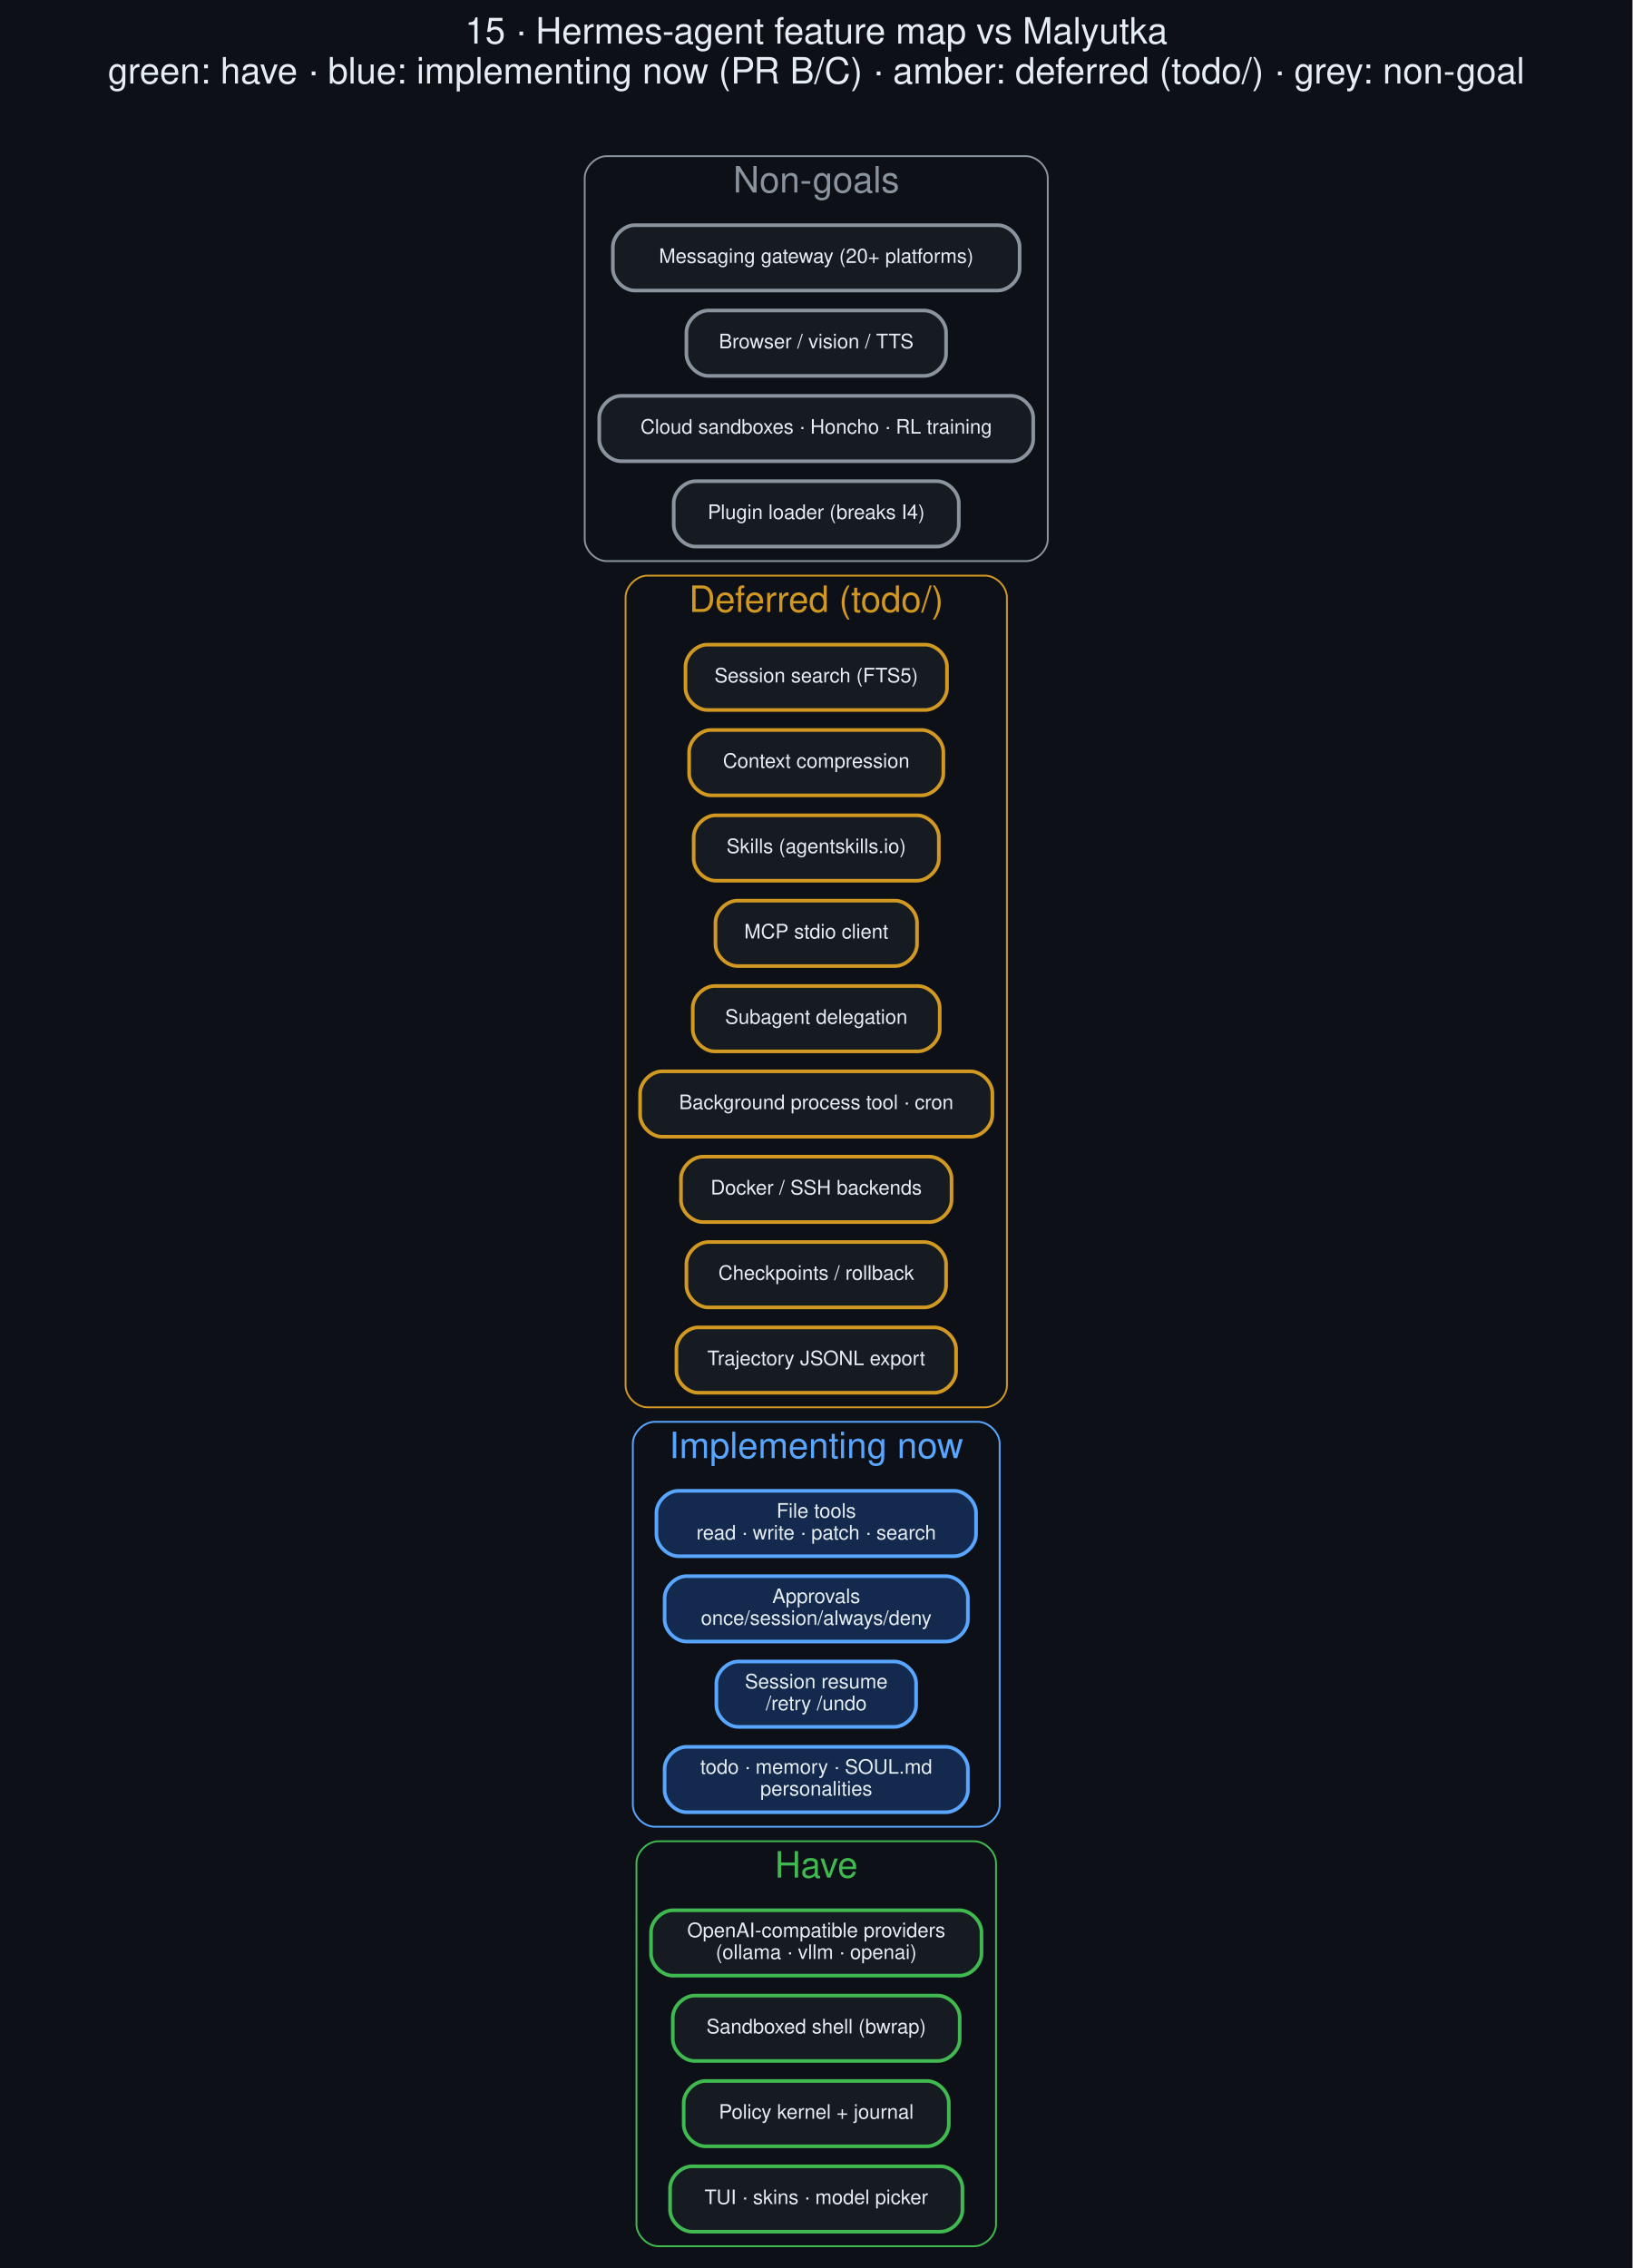
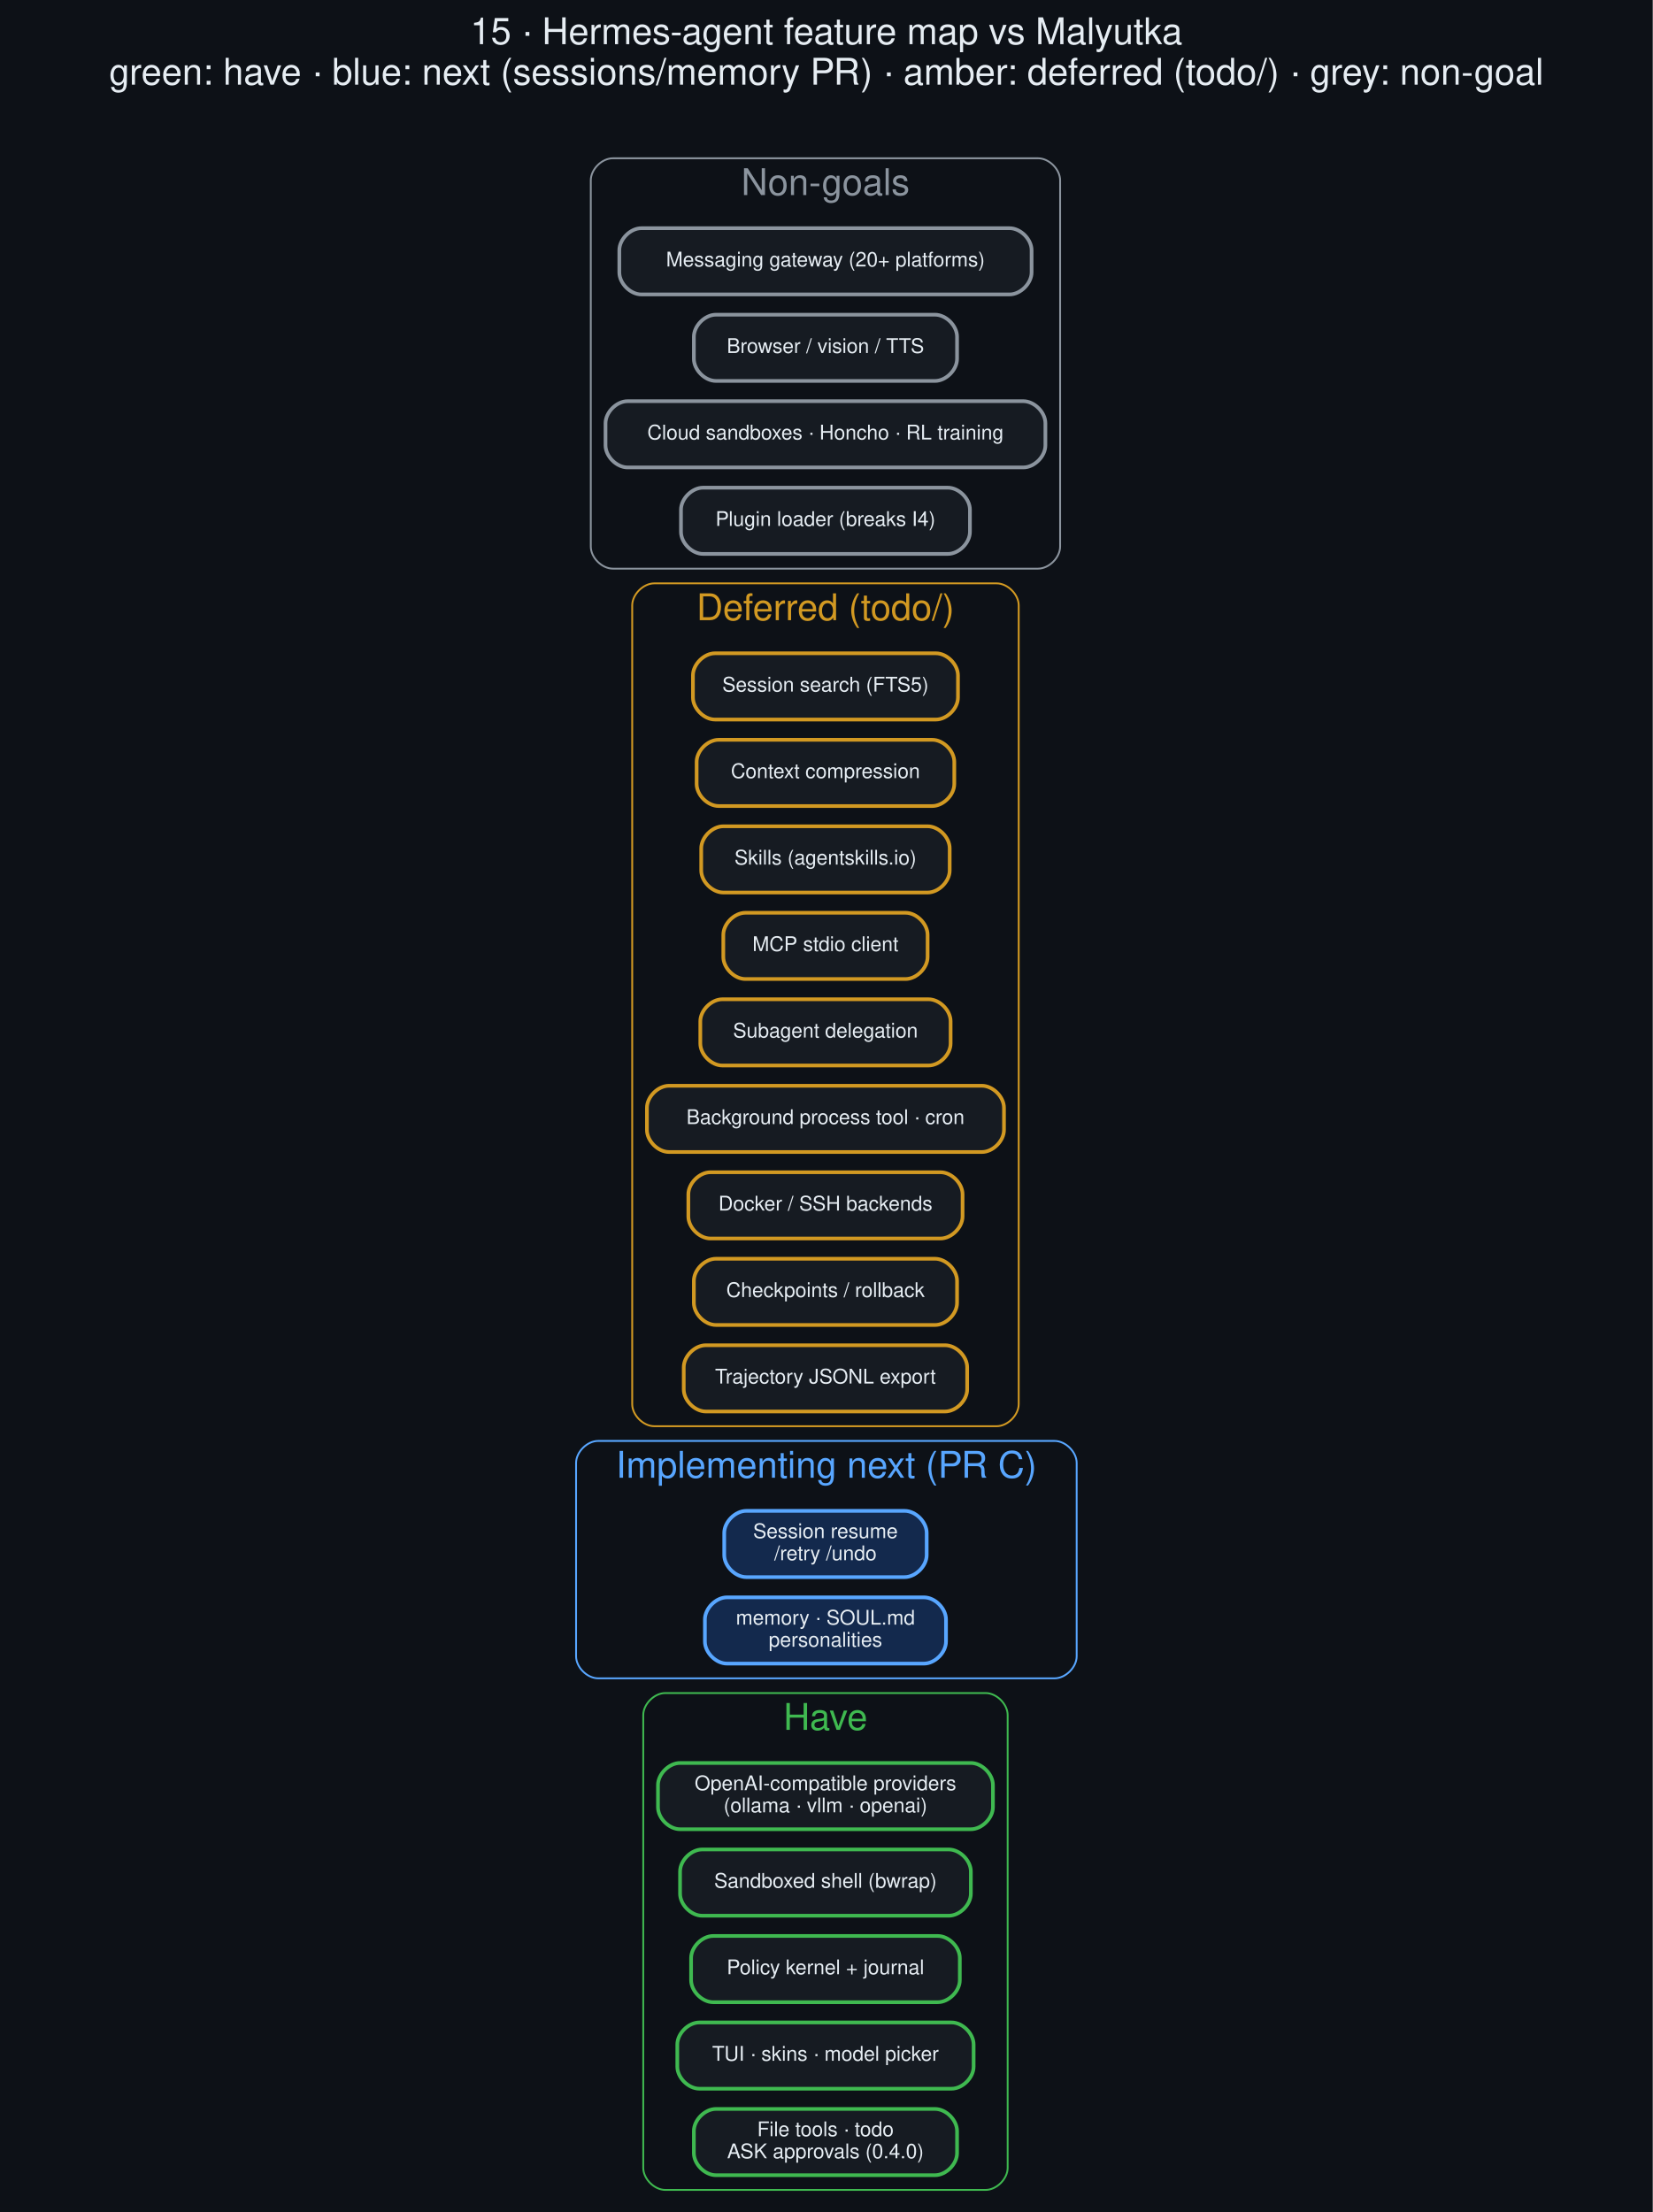
- <svg xmlns="http://www.w3.org/2000/svg" width="899pt" height="1249pt" viewBox="0.00 0.00 899.00 1249.00">
-   <g id="graph0" class="graph" transform="scale(1 1) rotate(0) translate(4 1245)">
-     <polygon fill="#0d1117" stroke="transparent" points="-4,4 -4,-1245 895,-1245 895,4 -4,4" />
-     <text text-anchor="middle" x="445.5" y="-1221" font-family="Helvetica,sans-Serif" font-size="20.00" fill="#e6edf3">15 · Hermes-agent feature map vs Malyutka</text>
-     <text text-anchor="middle" x="445.5" y="-1199" font-family="Helvetica,sans-Serif" font-size="20.00" fill="#e6edf3">green: have · blue: implementing now (PR B/C) · amber: deferred (todo/) · grey: non-goal</text>
-     <text text-anchor="middle" x="445.5" y="-1177" font-family="Helvetica,sans-Serif" font-size="20.00" fill="#e6edf3"> </text>
+ <svg xmlns="http://www.w3.org/2000/svg" width="898pt" height="1202pt" viewBox="0.00 0.00 898.00 1202.00">
+   <g id="graph0" class="graph" transform="scale(1 1) rotate(0) translate(4 1198)">
+     <polygon fill="#0d1117" stroke="transparent" points="-4,4 -4,-1198 894,-1198 894,4 -4,4" />
+     <text text-anchor="middle" x="445" y="-1174" font-family="Helvetica,sans-Serif" font-size="20.00" fill="#e6edf3">15 · Hermes-agent feature map vs Malyutka</text>
+     <text text-anchor="middle" x="445" y="-1152" font-family="Helvetica,sans-Serif" font-size="20.00" fill="#e6edf3">green: have · blue: next (sessions/memory PR) · amber: deferred (todo/) · grey: non-goal</text>
+     <text text-anchor="middle" x="445" y="-1130" font-family="Helvetica,sans-Serif" font-size="20.00" fill="#e6edf3"> </text>
    <g id="clust1" class="cluster">
-       <path fill="#0d1117" stroke="#3fb950" d="M358.5,-8C358.5,-8 532.5,-8 532.5,-8 538.5,-8 544.5,-14 544.5,-20 544.5,-20 544.5,-219 544.5,-219 544.5,-225 538.5,-231 532.5,-231 532.5,-231 358.5,-231 358.5,-231 352.5,-231 346.5,-225 346.5,-219 346.5,-219 346.5,-20 346.5,-20 346.5,-14 352.5,-8 358.5,-8" />
-       <text text-anchor="middle" x="445.5" y="-211" font-family="Helvetica,sans-Serif" font-size="20.00" fill="#3fb950">Have</text>
+       <path fill="#0d1117" stroke="#3fb950" d="M357.5,-8C357.5,-8 531.5,-8 531.5,-8 537.5,-8 543.5,-14 543.5,-20 543.5,-20 543.5,-266 543.5,-266 543.5,-272 537.5,-278 531.5,-278 531.5,-278 357.5,-278 357.5,-278 351.5,-278 345.5,-272 345.5,-266 345.5,-266 345.5,-20 345.5,-20 345.5,-14 351.5,-8 357.5,-8" />
+       <text text-anchor="middle" x="444.5" y="-258" font-family="Helvetica,sans-Serif" font-size="20.00" fill="#3fb950">Have</text>
    </g>
    <g id="clust2" class="cluster">
-       <path fill="#0d1117" stroke="#58a6ff" d="M356.5,-239C356.5,-239 534.5,-239 534.5,-239 540.5,-239 546.5,-245 546.5,-251 546.5,-251 546.5,-450 546.5,-450 546.5,-456 540.5,-462 534.5,-462 534.5,-462 356.5,-462 356.5,-462 350.5,-462 344.5,-456 344.5,-450 344.5,-450 344.5,-251 344.5,-251 344.5,-245 350.5,-239 356.5,-239" />
-       <text text-anchor="middle" x="445.5" y="-442" font-family="Helvetica,sans-Serif" font-size="20.00" fill="#58a6ff">Implementing now</text>
+       <path fill="#0d1117" stroke="#58a6ff" d="M321,-286C321,-286 569,-286 569,-286 575,-286 581,-292 581,-298 581,-298 581,-403 581,-403 581,-409 575,-415 569,-415 569,-415 321,-415 321,-415 315,-415 309,-409 309,-403 309,-403 309,-298 309,-298 309,-292 315,-286 321,-286" />
+       <text text-anchor="middle" x="445" y="-395" font-family="Helvetica,sans-Serif" font-size="20.00" fill="#58a6ff">Implementing next (PR C)</text>
    </g>
    <g id="clust3" class="cluster">
-       <path fill="#0d1117" stroke="#d29922" d="M352.5,-470C352.5,-470 538.5,-470 538.5,-470 544.5,-470 550.5,-476 550.5,-482 550.5,-482 550.5,-916 550.5,-916 550.5,-922 544.5,-928 538.5,-928 538.5,-928 352.5,-928 352.5,-928 346.5,-928 340.5,-922 340.5,-916 340.5,-916 340.5,-482 340.5,-482 340.5,-476 346.5,-470 352.5,-470" />
-       <text text-anchor="middle" x="445.5" y="-908" font-family="Helvetica,sans-Serif" font-size="20.00" fill="#d29922">Deferred (todo/)</text>
+       <path fill="#0d1117" stroke="#d29922" d="M351.5,-423C351.5,-423 537.5,-423 537.5,-423 543.5,-423 549.5,-429 549.5,-435 549.5,-435 549.5,-869 549.5,-869 549.5,-875 543.5,-881 537.5,-881 537.5,-881 351.5,-881 351.5,-881 345.5,-881 339.5,-875 339.5,-869 339.5,-869 339.5,-435 339.5,-435 339.5,-429 345.5,-423 351.5,-423" />
+       <text text-anchor="middle" x="444.5" y="-861" font-family="Helvetica,sans-Serif" font-size="20.00" fill="#d29922">Deferred (todo/)</text>
    </g>
    <g id="clust4" class="cluster">
-       <path fill="#0d1117" stroke="#8b949e" d="M330,-936C330,-936 561,-936 561,-936 567,-936 573,-942 573,-948 573,-948 573,-1147 573,-1147 573,-1153 567,-1159 561,-1159 561,-1159 330,-1159 330,-1159 324,-1159 318,-1153 318,-1147 318,-1147 318,-948 318,-948 318,-942 324,-936 330,-936" />
-       <text text-anchor="middle" x="445.5" y="-1139" font-family="Helvetica,sans-Serif" font-size="20.00" fill="#8b949e">Non-goals</text>
+       <path fill="#0d1117" stroke="#8b949e" d="M329,-889C329,-889 560,-889 560,-889 566,-889 572,-895 572,-901 572,-901 572,-1100 572,-1100 572,-1106 566,-1112 560,-1112 560,-1112 329,-1112 329,-1112 323,-1112 317,-1106 317,-1100 317,-1100 317,-901 317,-901 317,-895 323,-889 329,-889" />
+       <text text-anchor="middle" x="444.5" y="-1092" font-family="Helvetica,sans-Serif" font-size="20.00" fill="#8b949e">Non-goals</text>
    </g>
    <g id="node1" class="node">
-       <path fill="#161b22" stroke="#3fb950" stroke-width="2" d="M524.5,-193C524.5,-193 366.5,-193 366.5,-193 360.5,-193 354.5,-187 354.5,-181 354.5,-181 354.5,-169 354.5,-169 354.5,-163 360.5,-157 366.5,-157 366.5,-157 524.5,-157 524.5,-157 530.5,-157 536.5,-163 536.5,-169 536.5,-169 536.5,-181 536.5,-181 536.5,-187 530.5,-193 524.5,-193" />
-       <text text-anchor="middle" x="445.5" y="-178.2" font-family="Helvetica,sans-Serif" font-size="11.00" fill="#e6edf3">OpenAI-compatible providers</text>
-       <text text-anchor="middle" x="445.5" y="-166.2" font-family="Helvetica,sans-Serif" font-size="11.00" fill="#e6edf3">(ollama · vllm · openai)</text>
+       <path fill="#161b22" stroke="#3fb950" stroke-width="2" d="M523.5,-240C523.5,-240 365.5,-240 365.5,-240 359.5,-240 353.5,-234 353.5,-228 353.5,-228 353.5,-216 353.5,-216 353.5,-210 359.5,-204 365.5,-204 365.5,-204 523.5,-204 523.5,-204 529.5,-204 535.5,-210 535.5,-216 535.5,-216 535.5,-228 535.5,-228 535.5,-234 529.5,-240 523.5,-240" />
+       <text text-anchor="middle" x="444.5" y="-225.2" font-family="Helvetica,sans-Serif" font-size="11.00" fill="#e6edf3">OpenAI-compatible providers</text>
+       <text text-anchor="middle" x="444.5" y="-213.2" font-family="Helvetica,sans-Serif" font-size="11.00" fill="#e6edf3">(ollama · vllm · openai)</text>
    </g>
    <g id="node2" class="node">
-       <path fill="#161b22" stroke="#3fb950" stroke-width="2" d="M512.5,-146C512.5,-146 378.5,-146 378.5,-146 372.5,-146 366.5,-140 366.5,-134 366.5,-134 366.5,-122 366.5,-122 366.5,-116 372.5,-110 378.5,-110 378.5,-110 512.5,-110 512.5,-110 518.5,-110 524.5,-116 524.5,-122 524.5,-122 524.5,-134 524.5,-134 524.5,-140 518.5,-146 512.5,-146" />
-       <text text-anchor="middle" x="445.5" y="-125.2" font-family="Helvetica,sans-Serif" font-size="11.00" fill="#e6edf3">Sandboxed shell (bwrap)</text>
+       <path fill="#161b22" stroke="#3fb950" stroke-width="2" d="M511.5,-193C511.5,-193 377.5,-193 377.5,-193 371.5,-193 365.5,-187 365.5,-181 365.5,-181 365.5,-169 365.5,-169 365.5,-163 371.5,-157 377.5,-157 377.5,-157 511.5,-157 511.5,-157 517.5,-157 523.5,-163 523.5,-169 523.5,-169 523.5,-181 523.5,-181 523.5,-187 517.5,-193 511.5,-193" />
+       <text text-anchor="middle" x="444.5" y="-172.2" font-family="Helvetica,sans-Serif" font-size="11.00" fill="#e6edf3">Sandboxed shell (bwrap)</text>
    </g>
    <g id="node3" class="node">
-       <path fill="#161b22" stroke="#3fb950" stroke-width="2" d="M506.5,-99C506.5,-99 384.5,-99 384.5,-99 378.5,-99 372.5,-93 372.5,-87 372.5,-87 372.5,-75 372.5,-75 372.5,-69 378.5,-63 384.5,-63 384.5,-63 506.5,-63 506.5,-63 512.5,-63 518.5,-69 518.5,-75 518.5,-75 518.5,-87 518.5,-87 518.5,-93 512.5,-99 506.5,-99" />
-       <text text-anchor="middle" x="445.5" y="-78.2" font-family="Helvetica,sans-Serif" font-size="11.00" fill="#e6edf3">Policy kernel + journal</text>
+       <path fill="#161b22" stroke="#3fb950" stroke-width="2" d="M505.5,-146C505.5,-146 383.5,-146 383.5,-146 377.5,-146 371.5,-140 371.5,-134 371.5,-134 371.5,-122 371.5,-122 371.5,-116 377.5,-110 383.5,-110 383.5,-110 505.5,-110 505.5,-110 511.5,-110 517.5,-116 517.5,-122 517.5,-122 517.5,-134 517.5,-134 517.5,-140 511.5,-146 505.5,-146" />
+       <text text-anchor="middle" x="444.5" y="-125.2" font-family="Helvetica,sans-Serif" font-size="11.00" fill="#e6edf3">Policy kernel + journal</text>
    </g>
    <g id="node4" class="node">
-       <path fill="#161b22" stroke="#3fb950" stroke-width="2" d="M514,-52C514,-52 377,-52 377,-52 371,-52 365,-46 365,-40 365,-40 365,-28 365,-28 365,-22 371,-16 377,-16 377,-16 514,-16 514,-16 520,-16 526,-22 526,-28 526,-28 526,-40 526,-40 526,-46 520,-52 514,-52" />
-       <text text-anchor="middle" x="445.5" y="-31.2" font-family="Helvetica,sans-Serif" font-size="11.00" fill="#e6edf3">TUI · skins · model picker</text>
+       <path fill="#161b22" stroke="#3fb950" stroke-width="2" d="M513,-99C513,-99 376,-99 376,-99 370,-99 364,-93 364,-87 364,-87 364,-75 364,-75 364,-69 370,-63 376,-63 376,-63 513,-63 513,-63 519,-63 525,-69 525,-75 525,-75 525,-87 525,-87 525,-93 519,-99 513,-99" />
+       <text text-anchor="middle" x="444.5" y="-78.2" font-family="Helvetica,sans-Serif" font-size="11.00" fill="#e6edf3">TUI · skins · model picker</text>
    </g>
    <g id="node5" class="node">
-       <path fill="#13294d" stroke="#58a6ff" stroke-width="2" d="M521.5,-424C521.5,-424 369.5,-424 369.5,-424 363.5,-424 357.5,-418 357.5,-412 357.5,-412 357.5,-400 357.5,-400 357.5,-394 363.5,-388 369.5,-388 369.5,-388 521.5,-388 521.5,-388 527.5,-388 533.5,-394 533.5,-400 533.5,-400 533.5,-412 533.5,-412 533.5,-418 527.5,-424 521.5,-424" />
-       <text text-anchor="middle" x="445.5" y="-409.2" font-family="Helvetica,sans-Serif" font-size="11.00" fill="#e6edf3">File tools</text>
-       <text text-anchor="middle" x="445.5" y="-397.2" font-family="Helvetica,sans-Serif" font-size="11.00" fill="#e6edf3">read · write · patch · search</text>
+       <path fill="#161b22" stroke="#3fb950" stroke-width="2" d="M504,-52C504,-52 385,-52 385,-52 379,-52 373,-46 373,-40 373,-40 373,-28 373,-28 373,-22 379,-16 385,-16 385,-16 504,-16 504,-16 510,-16 516,-22 516,-28 516,-28 516,-40 516,-40 516,-46 510,-52 504,-52" />
+       <text text-anchor="middle" x="444.5" y="-37.2" font-family="Helvetica,sans-Serif" font-size="11.00" fill="#e6edf3">File tools · todo</text>
+       <text text-anchor="middle" x="444.5" y="-25.2" font-family="Helvetica,sans-Serif" font-size="11.00" fill="#e6edf3">ASK approvals (0.4.0)</text>
    </g>
    <g id="node6" class="node">
-       <path fill="#13294d" stroke="#58a6ff" stroke-width="2" d="M517,-377C517,-377 374,-377 374,-377 368,-377 362,-371 362,-365 362,-365 362,-353 362,-353 362,-347 368,-341 374,-341 374,-341 517,-341 517,-341 523,-341 529,-347 529,-353 529,-353 529,-365 529,-365 529,-371 523,-377 517,-377" />
-       <text text-anchor="middle" x="445.5" y="-362.2" font-family="Helvetica,sans-Serif" font-size="11.00" fill="#e6edf3">Approvals</text>
-       <text text-anchor="middle" x="445.5" y="-350.2" font-family="Helvetica,sans-Serif" font-size="11.00" fill="#e6edf3">once/session/always/deny</text>
+       <path fill="#13294d" stroke="#58a6ff" stroke-width="2" d="M487.5,-377C487.5,-377 401.5,-377 401.5,-377 395.5,-377 389.5,-371 389.5,-365 389.5,-365 389.5,-353 389.5,-353 389.5,-347 395.5,-341 401.5,-341 401.5,-341 487.5,-341 487.5,-341 493.5,-341 499.5,-347 499.5,-353 499.5,-353 499.5,-365 499.5,-365 499.5,-371 493.5,-377 487.5,-377" />
+       <text text-anchor="middle" x="444.5" y="-362.2" font-family="Helvetica,sans-Serif" font-size="11.00" fill="#e6edf3">Session resume</text>
+       <text text-anchor="middle" x="444.5" y="-350.2" font-family="Helvetica,sans-Serif" font-size="11.00" fill="#e6edf3">/retry /undo</text>
    </g>
    <g id="node7" class="node">
-       <path fill="#13294d" stroke="#58a6ff" stroke-width="2" d="M488.5,-330C488.5,-330 402.5,-330 402.5,-330 396.5,-330 390.5,-324 390.5,-318 390.5,-318 390.5,-306 390.5,-306 390.5,-300 396.5,-294 402.5,-294 402.5,-294 488.5,-294 488.5,-294 494.5,-294 500.5,-300 500.5,-306 500.5,-306 500.5,-318 500.5,-318 500.5,-324 494.5,-330 488.5,-330" />
-       <text text-anchor="middle" x="445.5" y="-315.2" font-family="Helvetica,sans-Serif" font-size="11.00" fill="#e6edf3">Session resume</text>
-       <text text-anchor="middle" x="445.5" y="-303.2" font-family="Helvetica,sans-Serif" font-size="11.00" fill="#e6edf3">/retry /undo</text>
+       <path fill="#13294d" stroke="#58a6ff" stroke-width="2" d="M498,-330C498,-330 391,-330 391,-330 385,-330 379,-324 379,-318 379,-318 379,-306 379,-306 379,-300 385,-294 391,-294 391,-294 498,-294 498,-294 504,-294 510,-300 510,-306 510,-306 510,-318 510,-318 510,-324 504,-330 498,-330" />
+       <text text-anchor="middle" x="444.5" y="-315.2" font-family="Helvetica,sans-Serif" font-size="11.00" fill="#e6edf3">memory · SOUL.md</text>
+       <text text-anchor="middle" x="444.5" y="-303.2" font-family="Helvetica,sans-Serif" font-size="11.00" fill="#e6edf3">personalities</text>
    </g>
    <g id="node8" class="node">
-       <path fill="#13294d" stroke="#58a6ff" stroke-width="2" d="M517,-283C517,-283 374,-283 374,-283 368,-283 362,-277 362,-271 362,-271 362,-259 362,-259 362,-253 368,-247 374,-247 374,-247 517,-247 517,-247 523,-247 529,-253 529,-259 529,-259 529,-271 529,-271 529,-277 523,-283 517,-283" />
-       <text text-anchor="middle" x="445.5" y="-268.2" font-family="Helvetica,sans-Serif" font-size="11.00" fill="#e6edf3">todo · memory · SOUL.md</text>
-       <text text-anchor="middle" x="445.5" y="-256.2" font-family="Helvetica,sans-Serif" font-size="11.00" fill="#e6edf3">personalities</text>
+       <path fill="#161b22" stroke="#d29922" stroke-width="2" d="M504.5,-843C504.5,-843 384.5,-843 384.5,-843 378.5,-843 372.5,-837 372.5,-831 372.5,-831 372.5,-819 372.5,-819 372.5,-813 378.5,-807 384.5,-807 384.5,-807 504.5,-807 504.5,-807 510.5,-807 516.5,-813 516.5,-819 516.5,-819 516.5,-831 516.5,-831 516.5,-837 510.5,-843 504.5,-843" />
+       <text text-anchor="middle" x="444.5" y="-822.2" font-family="Helvetica,sans-Serif" font-size="11.00" fill="#e6edf3">Session search (FTS5)</text>
    </g>
    <g id="node9" class="node">
-       <path fill="#161b22" stroke="#d29922" stroke-width="2" d="M505.5,-890C505.5,-890 385.5,-890 385.5,-890 379.5,-890 373.5,-884 373.5,-878 373.5,-878 373.5,-866 373.5,-866 373.5,-860 379.5,-854 385.5,-854 385.5,-854 505.5,-854 505.5,-854 511.5,-854 517.5,-860 517.5,-866 517.5,-866 517.5,-878 517.5,-878 517.5,-884 511.5,-890 505.5,-890" />
-       <text text-anchor="middle" x="445.5" y="-869.2" font-family="Helvetica,sans-Serif" font-size="11.00" fill="#e6edf3">Session search (FTS5)</text>
+       <path fill="#161b22" stroke="#d29922" stroke-width="2" d="M502.5,-796C502.5,-796 386.5,-796 386.5,-796 380.5,-796 374.5,-790 374.5,-784 374.5,-784 374.5,-772 374.5,-772 374.5,-766 380.5,-760 386.5,-760 386.5,-760 502.5,-760 502.5,-760 508.5,-760 514.5,-766 514.5,-772 514.5,-772 514.5,-784 514.5,-784 514.5,-790 508.5,-796 502.5,-796" />
+       <text text-anchor="middle" x="444.5" y="-775.2" font-family="Helvetica,sans-Serif" font-size="11.00" fill="#e6edf3">Context compression</text>
    </g>
    <g id="node10" class="node">
-       <path fill="#161b22" stroke="#d29922" stroke-width="2" d="M503.5,-843C503.5,-843 387.5,-843 387.5,-843 381.5,-843 375.5,-837 375.5,-831 375.5,-831 375.5,-819 375.5,-819 375.5,-813 381.5,-807 387.5,-807 387.5,-807 503.5,-807 503.5,-807 509.5,-807 515.5,-813 515.5,-819 515.5,-819 515.5,-831 515.5,-831 515.5,-837 509.5,-843 503.5,-843" />
-       <text text-anchor="middle" x="445.5" y="-822.2" font-family="Helvetica,sans-Serif" font-size="11.00" fill="#e6edf3">Context compression</text>
+       <path fill="#161b22" stroke="#d29922" stroke-width="2" d="M500,-749C500,-749 389,-749 389,-749 383,-749 377,-743 377,-737 377,-737 377,-725 377,-725 377,-719 383,-713 389,-713 389,-713 500,-713 500,-713 506,-713 512,-719 512,-725 512,-725 512,-737 512,-737 512,-743 506,-749 500,-749" />
+       <text text-anchor="middle" x="444.5" y="-728.2" font-family="Helvetica,sans-Serif" font-size="11.00" fill="#e6edf3">Skills (agentskills.io)</text>
    </g>
    <g id="node11" class="node">
-       <path fill="#161b22" stroke="#d29922" stroke-width="2" d="M501,-796C501,-796 390,-796 390,-796 384,-796 378,-790 378,-784 378,-784 378,-772 378,-772 378,-766 384,-760 390,-760 390,-760 501,-760 501,-760 507,-760 513,-766 513,-772 513,-772 513,-784 513,-784 513,-790 507,-796 501,-796" />
-       <text text-anchor="middle" x="445.5" y="-775.2" font-family="Helvetica,sans-Serif" font-size="11.00" fill="#e6edf3">Skills (agentskills.io)</text>
+       <path fill="#161b22" stroke="#d29922" stroke-width="2" d="M488,-702C488,-702 401,-702 401,-702 395,-702 389,-696 389,-690 389,-690 389,-678 389,-678 389,-672 395,-666 401,-666 401,-666 488,-666 488,-666 494,-666 500,-672 500,-678 500,-678 500,-690 500,-690 500,-696 494,-702 488,-702" />
+       <text text-anchor="middle" x="444.5" y="-681.2" font-family="Helvetica,sans-Serif" font-size="11.00" fill="#e6edf3">MCP stdio client</text>
    </g>
    <g id="node12" class="node">
-       <path fill="#161b22" stroke="#d29922" stroke-width="2" d="M489,-749C489,-749 402,-749 402,-749 396,-749 390,-743 390,-737 390,-737 390,-725 390,-725 390,-719 396,-713 402,-713 402,-713 489,-713 489,-713 495,-713 501,-719 501,-725 501,-725 501,-737 501,-737 501,-743 495,-749 489,-749" />
-       <text text-anchor="middle" x="445.5" y="-728.2" font-family="Helvetica,sans-Serif" font-size="11.00" fill="#e6edf3">MCP stdio client</text>
+       <path fill="#161b22" stroke="#d29922" stroke-width="2" d="M500.5,-655C500.5,-655 388.5,-655 388.5,-655 382.5,-655 376.5,-649 376.5,-643 376.5,-643 376.5,-631 376.5,-631 376.5,-625 382.5,-619 388.5,-619 388.5,-619 500.5,-619 500.5,-619 506.5,-619 512.5,-625 512.5,-631 512.5,-631 512.5,-643 512.5,-643 512.5,-649 506.5,-655 500.5,-655" />
+       <text text-anchor="middle" x="444.5" y="-634.2" font-family="Helvetica,sans-Serif" font-size="11.00" fill="#e6edf3">Subagent delegation</text>
    </g>
    <g id="node13" class="node">
-       <path fill="#161b22" stroke="#d29922" stroke-width="2" d="M501.5,-702C501.5,-702 389.5,-702 389.5,-702 383.5,-702 377.5,-696 377.5,-690 377.5,-690 377.5,-678 377.5,-678 377.5,-672 383.5,-666 389.5,-666 389.5,-666 501.5,-666 501.5,-666 507.5,-666 513.5,-672 513.5,-678 513.5,-678 513.5,-690 513.5,-690 513.5,-696 507.5,-702 501.5,-702" />
-       <text text-anchor="middle" x="445.5" y="-681.2" font-family="Helvetica,sans-Serif" font-size="11.00" fill="#e6edf3">Subagent delegation</text>
+       <path fill="#161b22" stroke="#d29922" stroke-width="2" d="M529.5,-608C529.5,-608 359.5,-608 359.5,-608 353.5,-608 347.5,-602 347.5,-596 347.5,-596 347.5,-584 347.5,-584 347.5,-578 353.5,-572 359.5,-572 359.5,-572 529.5,-572 529.5,-572 535.5,-572 541.5,-578 541.5,-584 541.5,-584 541.5,-596 541.5,-596 541.5,-602 535.5,-608 529.5,-608" />
+       <text text-anchor="middle" x="444.5" y="-587.2" font-family="Helvetica,sans-Serif" font-size="11.00" fill="#e6edf3">Background process tool · cron</text>
    </g>
    <g id="node14" class="node">
-       <path fill="#161b22" stroke="#d29922" stroke-width="2" d="M530.5,-655C530.5,-655 360.5,-655 360.5,-655 354.5,-655 348.5,-649 348.5,-643 348.5,-643 348.5,-631 348.5,-631 348.5,-625 354.5,-619 360.5,-619 360.5,-619 530.5,-619 530.5,-619 536.5,-619 542.5,-625 542.5,-631 542.5,-631 542.5,-643 542.5,-643 542.5,-649 536.5,-655 530.5,-655" />
-       <text text-anchor="middle" x="445.5" y="-634.2" font-family="Helvetica,sans-Serif" font-size="11.00" fill="#e6edf3">Background process tool · cron</text>
+       <path fill="#161b22" stroke="#d29922" stroke-width="2" d="M507,-561C507,-561 382,-561 382,-561 376,-561 370,-555 370,-549 370,-549 370,-537 370,-537 370,-531 376,-525 382,-525 382,-525 507,-525 507,-525 513,-525 519,-531 519,-537 519,-537 519,-549 519,-549 519,-555 513,-561 507,-561" />
+       <text text-anchor="middle" x="444.5" y="-540.2" font-family="Helvetica,sans-Serif" font-size="11.00" fill="#e6edf3">Docker / SSH backends</text>
    </g>
    <g id="node15" class="node">
-       <path fill="#161b22" stroke="#d29922" stroke-width="2" d="M508,-608C508,-608 383,-608 383,-608 377,-608 371,-602 371,-596 371,-596 371,-584 371,-584 371,-578 377,-572 383,-572 383,-572 508,-572 508,-572 514,-572 520,-578 520,-584 520,-584 520,-596 520,-596 520,-602 514,-608 508,-608" />
-       <text text-anchor="middle" x="445.5" y="-587.2" font-family="Helvetica,sans-Serif" font-size="11.00" fill="#e6edf3">Docker / SSH backends</text>
+       <path fill="#161b22" stroke="#d29922" stroke-width="2" d="M504,-514C504,-514 385,-514 385,-514 379,-514 373,-508 373,-502 373,-502 373,-490 373,-490 373,-484 379,-478 385,-478 385,-478 504,-478 504,-478 510,-478 516,-484 516,-490 516,-490 516,-502 516,-502 516,-508 510,-514 504,-514" />
+       <text text-anchor="middle" x="444.5" y="-493.2" font-family="Helvetica,sans-Serif" font-size="11.00" fill="#e6edf3">Checkpoints / rollback</text>
    </g>
    <g id="node16" class="node">
-       <path fill="#161b22" stroke="#d29922" stroke-width="2" d="M505,-561C505,-561 386,-561 386,-561 380,-561 374,-555 374,-549 374,-549 374,-537 374,-537 374,-531 380,-525 386,-525 386,-525 505,-525 505,-525 511,-525 517,-531 517,-537 517,-537 517,-549 517,-549 517,-555 511,-561 505,-561" />
-       <text text-anchor="middle" x="445.5" y="-540.2" font-family="Helvetica,sans-Serif" font-size="11.00" fill="#e6edf3">Checkpoints / rollback</text>
+       <path fill="#161b22" stroke="#d29922" stroke-width="2" d="M509.5,-467C509.5,-467 379.5,-467 379.5,-467 373.5,-467 367.5,-461 367.5,-455 367.5,-455 367.5,-443 367.5,-443 367.5,-437 373.5,-431 379.5,-431 379.5,-431 509.5,-431 509.5,-431 515.5,-431 521.5,-437 521.5,-443 521.5,-443 521.5,-455 521.5,-455 521.5,-461 515.5,-467 509.5,-467" />
+       <text text-anchor="middle" x="444.5" y="-446.2" font-family="Helvetica,sans-Serif" font-size="11.00" fill="#e6edf3">Trajectory JSONL export</text>
    </g>
    <g id="node17" class="node">
-       <path fill="#161b22" stroke="#d29922" stroke-width="2" d="M510.5,-514C510.5,-514 380.5,-514 380.5,-514 374.5,-514 368.5,-508 368.5,-502 368.5,-502 368.5,-490 368.5,-490 368.5,-484 374.5,-478 380.5,-478 380.5,-478 510.5,-478 510.5,-478 516.5,-478 522.5,-484 522.5,-490 522.5,-490 522.5,-502 522.5,-502 522.5,-508 516.5,-514 510.5,-514" />
-       <text text-anchor="middle" x="445.5" y="-493.2" font-family="Helvetica,sans-Serif" font-size="11.00" fill="#e6edf3">Trajectory JSONL export</text>
+       <path fill="#161b22" stroke="#8b949e" stroke-width="2" d="M544.5,-1074C544.5,-1074 344.5,-1074 344.5,-1074 338.5,-1074 332.5,-1068 332.5,-1062 332.5,-1062 332.5,-1050 332.5,-1050 332.5,-1044 338.5,-1038 344.5,-1038 344.5,-1038 544.5,-1038 544.5,-1038 550.5,-1038 556.5,-1044 556.5,-1050 556.5,-1050 556.5,-1062 556.5,-1062 556.5,-1068 550.5,-1074 544.5,-1074" />
+       <text text-anchor="middle" x="444.5" y="-1053.2" font-family="Helvetica,sans-Serif" font-size="11.00" fill="#e6edf3">Messaging gateway (20+ platforms)</text>
    </g>
    <g id="node18" class="node">
-       <path fill="#161b22" stroke="#8b949e" stroke-width="2" d="M545.5,-1121C545.5,-1121 345.5,-1121 345.5,-1121 339.5,-1121 333.5,-1115 333.5,-1109 333.5,-1109 333.5,-1097 333.5,-1097 333.5,-1091 339.5,-1085 345.5,-1085 345.5,-1085 545.5,-1085 545.5,-1085 551.5,-1085 557.5,-1091 557.5,-1097 557.5,-1097 557.5,-1109 557.5,-1109 557.5,-1115 551.5,-1121 545.5,-1121" />
-       <text text-anchor="middle" x="445.5" y="-1100.2" font-family="Helvetica,sans-Serif" font-size="11.00" fill="#e6edf3">Messaging gateway (20+ platforms)</text>
+       <path fill="#161b22" stroke="#8b949e" stroke-width="2" d="M504,-1027C504,-1027 385,-1027 385,-1027 379,-1027 373,-1021 373,-1015 373,-1015 373,-1003 373,-1003 373,-997 379,-991 385,-991 385,-991 504,-991 504,-991 510,-991 516,-997 516,-1003 516,-1003 516,-1015 516,-1015 516,-1021 510,-1027 504,-1027" />
+       <text text-anchor="middle" x="444.5" y="-1006.2" font-family="Helvetica,sans-Serif" font-size="11.00" fill="#e6edf3">Browser / vision / TTS</text>
    </g>
    <g id="node19" class="node">
-       <path fill="#161b22" stroke="#8b949e" stroke-width="2" d="M505,-1074C505,-1074 386,-1074 386,-1074 380,-1074 374,-1068 374,-1062 374,-1062 374,-1050 374,-1050 374,-1044 380,-1038 386,-1038 386,-1038 505,-1038 505,-1038 511,-1038 517,-1044 517,-1050 517,-1050 517,-1062 517,-1062 517,-1068 511,-1074 505,-1074" />
-       <text text-anchor="middle" x="445.5" y="-1053.2" font-family="Helvetica,sans-Serif" font-size="11.00" fill="#e6edf3">Browser / vision / TTS</text>
+       <path fill="#161b22" stroke="#8b949e" stroke-width="2" d="M552,-980C552,-980 337,-980 337,-980 331,-980 325,-974 325,-968 325,-968 325,-956 325,-956 325,-950 331,-944 337,-944 337,-944 552,-944 552,-944 558,-944 564,-950 564,-956 564,-956 564,-968 564,-968 564,-974 558,-980 552,-980" />
+       <text text-anchor="middle" x="444.5" y="-959.2" font-family="Helvetica,sans-Serif" font-size="11.00" fill="#e6edf3">Cloud sandboxes · Honcho · RL training</text>
    </g>
    <g id="node20" class="node">
-       <path fill="#161b22" stroke="#8b949e" stroke-width="2" d="M553,-1027C553,-1027 338,-1027 338,-1027 332,-1027 326,-1021 326,-1015 326,-1015 326,-1003 326,-1003 326,-997 332,-991 338,-991 338,-991 553,-991 553,-991 559,-991 565,-997 565,-1003 565,-1003 565,-1015 565,-1015 565,-1021 559,-1027 553,-1027" />
-       <text text-anchor="middle" x="445.5" y="-1006.2" font-family="Helvetica,sans-Serif" font-size="11.00" fill="#e6edf3">Cloud sandboxes · Honcho · RL training</text>
-     </g>
-     <g id="node21" class="node">
-       <path fill="#161b22" stroke="#8b949e" stroke-width="2" d="M512,-980C512,-980 379,-980 379,-980 373,-980 367,-974 367,-968 367,-968 367,-956 367,-956 367,-950 373,-944 379,-944 379,-944 512,-944 512,-944 518,-944 524,-950 524,-956 524,-956 524,-968 524,-968 524,-974 518,-980 512,-980" />
-       <text text-anchor="middle" x="445.5" y="-959.2" font-family="Helvetica,sans-Serif" font-size="11.00" fill="#e6edf3">Plugin loader (breaks I4)</text>
+       <path fill="#161b22" stroke="#8b949e" stroke-width="2" d="M511,-933C511,-933 378,-933 378,-933 372,-933 366,-927 366,-921 366,-921 366,-909 366,-909 366,-903 372,-897 378,-897 378,-897 511,-897 511,-897 517,-897 523,-903 523,-909 523,-909 523,-921 523,-921 523,-927 517,-933 511,-933" />
+       <text text-anchor="middle" x="444.5" y="-912.2" font-family="Helvetica,sans-Serif" font-size="11.00" fill="#e6edf3">Plugin loader (breaks I4)</text>
    </g>
  </g>
</svg>
